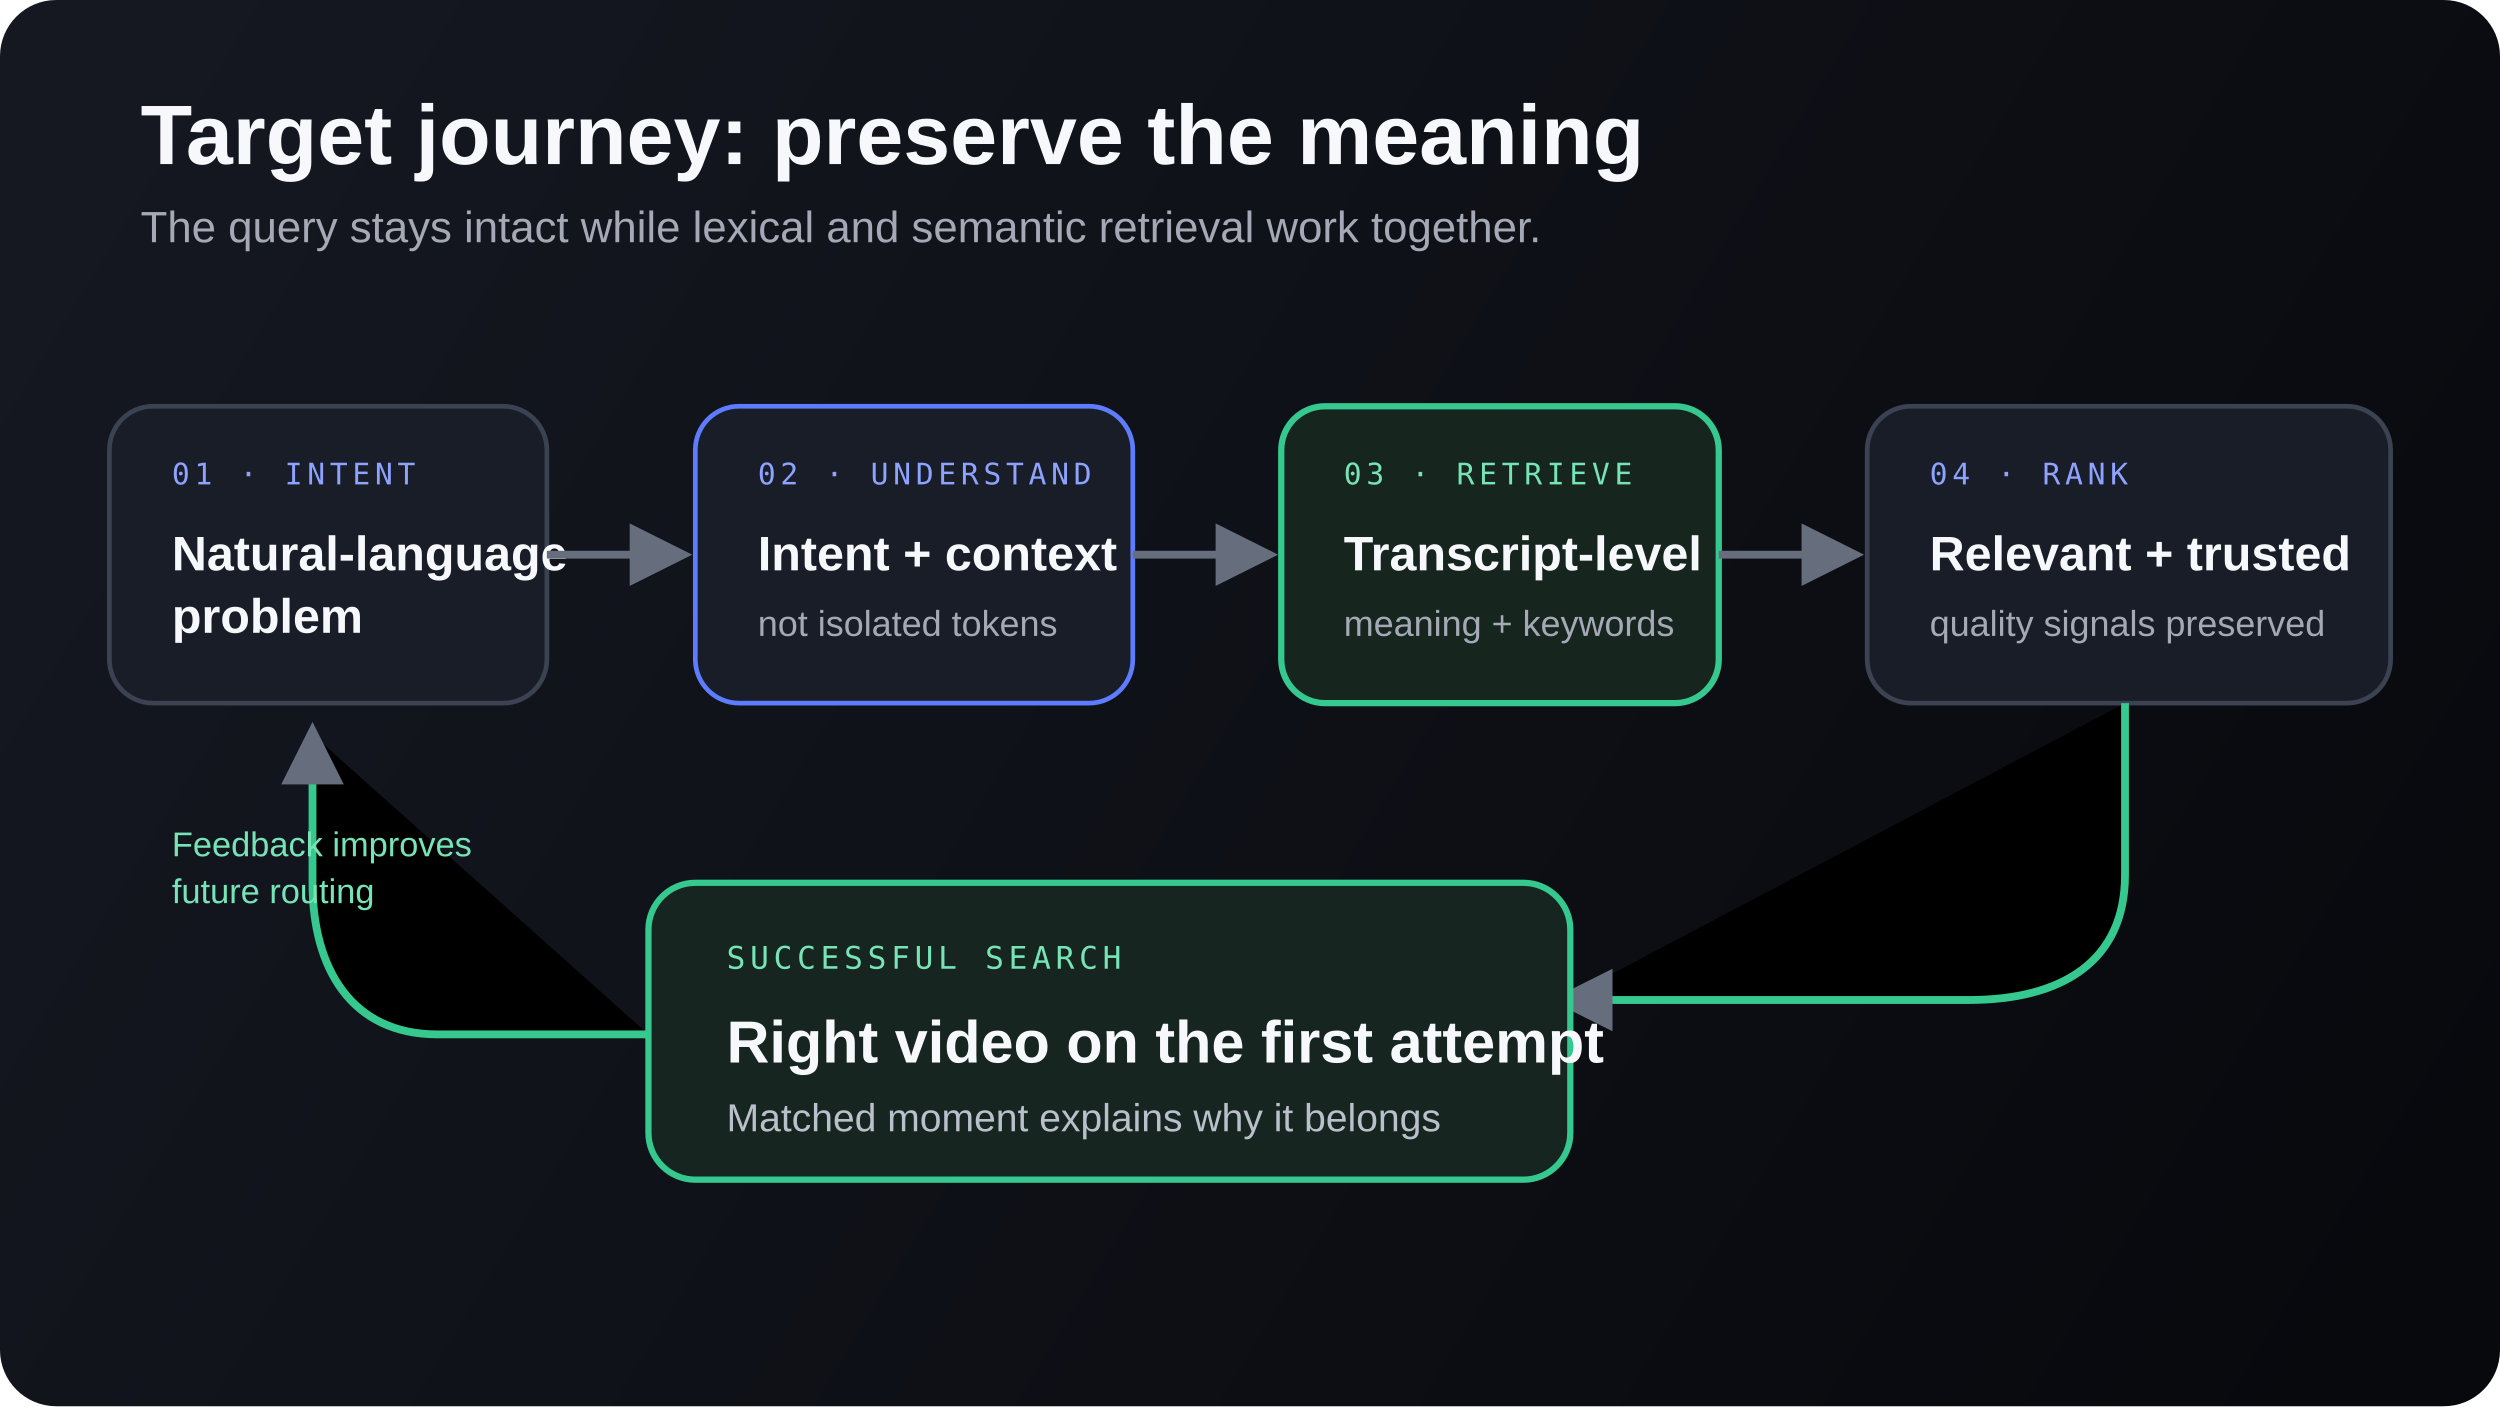
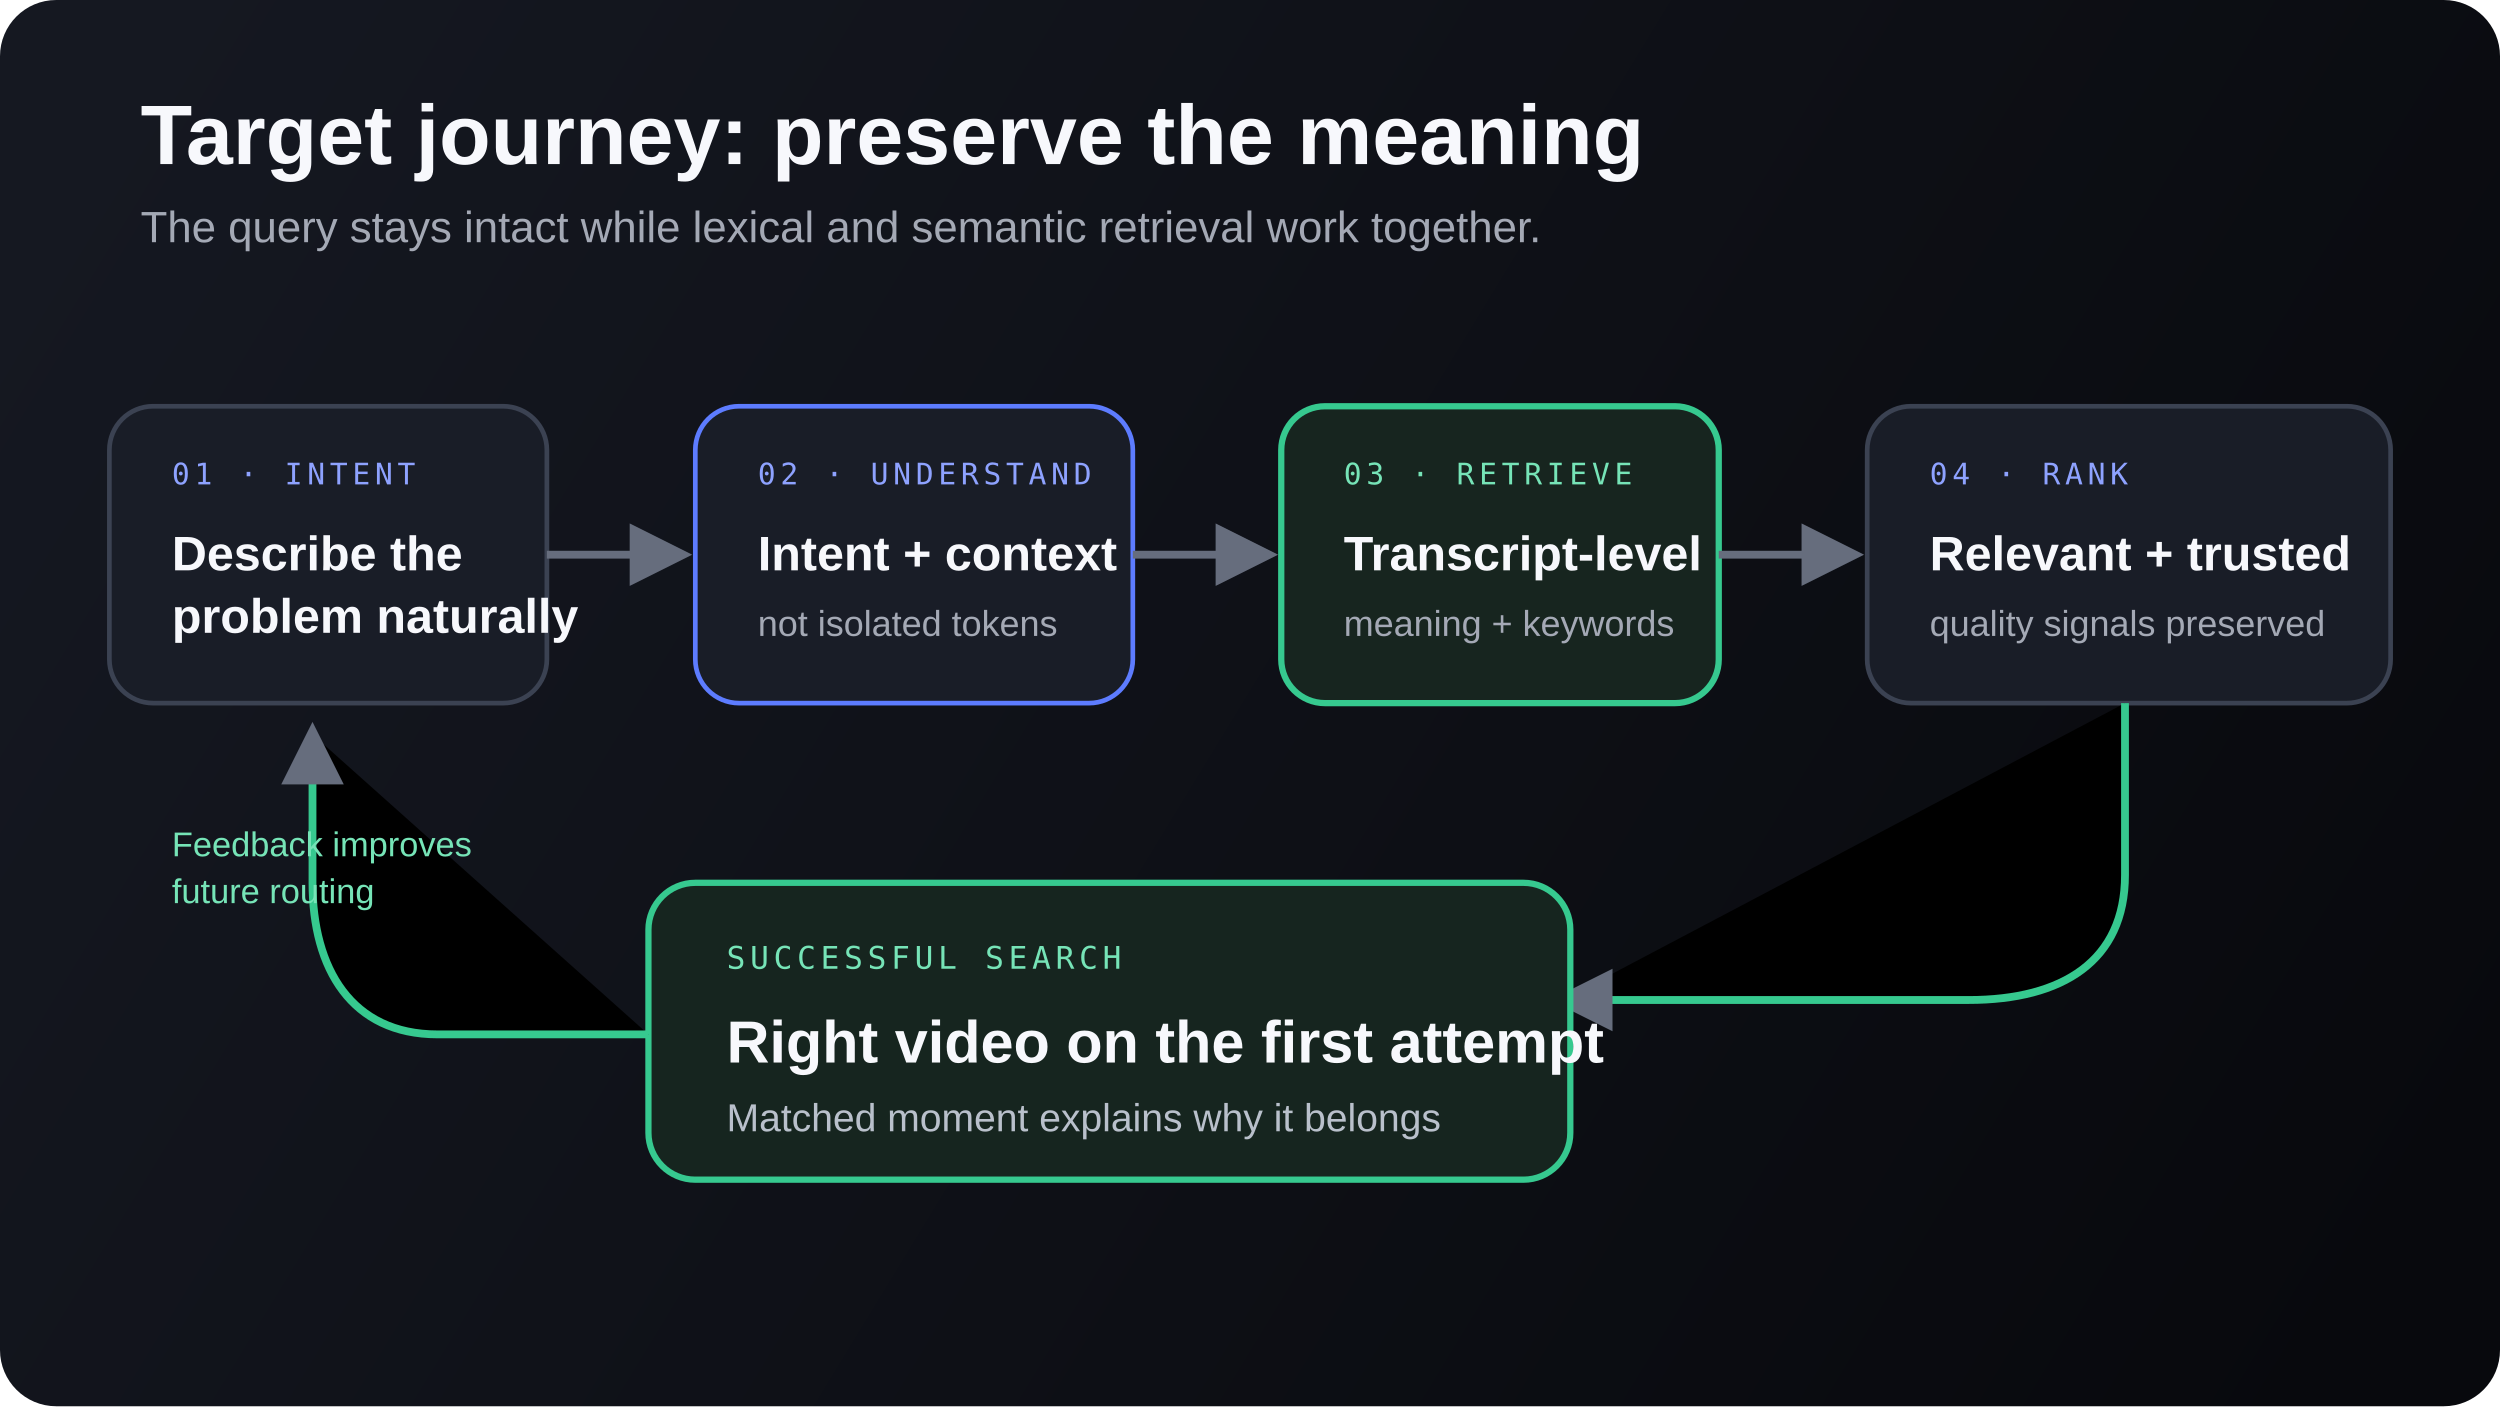
<svg xmlns="http://www.w3.org/2000/svg" width="1600" height="900" viewBox="0 0 1600 900">
  <defs>
    <linearGradient id="bg" x1="90" y1="20" x2="1500" y2="880" gradientUnits="userSpaceOnUse">
      <stop stop-color="#151821" />
      <stop offset="1" stop-color="#08090D" />
    </linearGradient>
    <marker id="arrow" viewBox="0 0 10 10" refX="8" refY="5" markerWidth="8" markerHeight="8" orient="auto">
      <path d="M0 0L10 5L0 10Z" fill="#666D7D" />
    </marker>
  </defs>
  <rect width="1600" height="900" rx="36" fill="url(#bg)" />
  <text x="90" y="105" fill="#F7F8FC" font-family="Arial" font-size="54" font-weight="700">Target journey: preserve the meaning</text>
  <text x="90" y="155" fill="#A4A9B5" font-family="Arial" font-size="28">The query stays intact while lexical and semantic retrieval work together.</text>
  <g>
    <rect x="70" y="260" width="280" height="190" rx="28" fill="#191D27" stroke="#3B4252" stroke-width="3" />
    <text x="110" y="310" fill="#8EA2FF" font-family="ui-monospace, monospace" font-size="19" letter-spacing="3">01 · INTENT</text>
-     <text x="110" y="365" fill="#F7F8FC" font-family="Arial" font-size="31" font-weight="700">Natural-language</text>
-     <text x="110" y="405" fill="#F7F8FC" font-family="Arial" font-size="31" font-weight="700">problem</text>
+     <text x="110" y="365" fill="#F7F8FC" font-family="Arial" font-size="31" font-weight="700">Describe the</text>
+     <text x="110" y="405" fill="#F7F8FC" font-family="Arial" font-size="31" font-weight="700">problem naturally</text>
  </g>
  <path d="M350 355H435" stroke="#666D7D" stroke-width="5" marker-end="url(#arrow)" />
  <g>
    <rect x="445" y="260" width="280" height="190" rx="28" fill="#191D27" stroke="#5D7CFF" stroke-width="3" />
    <text x="485" y="310" fill="#8EA2FF" font-family="ui-monospace, monospace" font-size="19" letter-spacing="3">02 · UNDERSTAND</text>
-     <text x="485" y="365" fill="#F7F8FC" font-family="Arial" font-size="31" font-weight="700">Intent + context</text>
+     <text x="485" y="365" fill="#F7F8FC" font-family="Arial" font-size="31" font-weight="700" textLength="200" lengthAdjust="spacingAndGlyphs">Intent + context</text>
    <text x="485" y="407" fill="#A4A9B5" font-family="Arial" font-size="23">not isolated tokens</text>
  </g>
  <path d="M725 355H810" stroke="#666D7D" stroke-width="5" marker-end="url(#arrow)" />
  <g>
    <rect x="820" y="260" width="280" height="190" rx="28" fill="#17251F" stroke="#36C98F" stroke-width="4" />
    <text x="860" y="310" fill="#76E4B7" font-family="ui-monospace, monospace" font-size="19" letter-spacing="3">03 · RETRIEVE</text>
-     <text x="860" y="365" fill="#F7F8FC" font-family="Arial" font-size="31" font-weight="700">Transcript-level</text>
+     <text x="860" y="365" fill="#F7F8FC" font-family="Arial" font-size="31" font-weight="700" textLength="200" lengthAdjust="spacingAndGlyphs">Transcript-level</text>
    <text x="860" y="407" fill="#A4A9B5" font-family="Arial" font-size="23">meaning + keywords</text>
  </g>
  <path d="M1100 355H1185" stroke="#666D7D" stroke-width="5" marker-end="url(#arrow)" />
  <g>
    <rect x="1195" y="260" width="335" height="190" rx="28" fill="#191D27" stroke="#3B4252" stroke-width="3" />
    <text x="1235" y="310" fill="#8EA2FF" font-family="ui-monospace, monospace" font-size="19" letter-spacing="3">04 · RANK</text>
-     <text x="1235" y="365" fill="#F7F8FC" font-family="Arial" font-size="31" font-weight="700">Relevant + trusted</text>
+     <text x="1235" y="365" fill="#F7F8FC" font-family="Arial" font-size="31" font-weight="700" textLength="240" lengthAdjust="spacingAndGlyphs">Relevant + trusted</text>
    <text x="1235" y="407" fill="#A4A9B5" font-family="Arial" font-size="23">quality signals preserved</text>
  </g>
  <path d="M1360 450V560C1360 615 1320 640 1260 640H1000" stroke="#36C98F" stroke-width="5" marker-end="url(#arrow)" />
  <rect x="415" y="565" width="590" height="190" rx="30" fill="#16251F" stroke="#36C98F" stroke-width="4" />
  <text x="465" y="620" fill="#76E4B7" font-family="ui-monospace, monospace" font-size="20" letter-spacing="3">SUCCESSFUL SEARCH</text>
-   <text x="465" y="680" fill="#F7F8FC" font-family="Arial" font-size="38" font-weight="700">Right video on the first attempt</text>
+   <text x="465" y="680" fill="#F7F8FC" font-family="Arial" font-size="38" font-weight="700" textLength="490" lengthAdjust="spacingAndGlyphs">Right video on the first attempt</text>
  <text x="465" y="724" fill="#B9C0CB" font-family="Arial" font-size="25">Matched moment explains why it belongs</text>
  <path d="M415 662H280C225 662 200 620 200 565V470" stroke="#36C98F" stroke-width="5" marker-end="url(#arrow)" />
  <text x="110" y="548" fill="#76E4B7" font-family="Arial" font-size="22">Feedback improves</text>
  <text x="110" y="578" fill="#76E4B7" font-family="Arial" font-size="22">future routing</text>
</svg>
